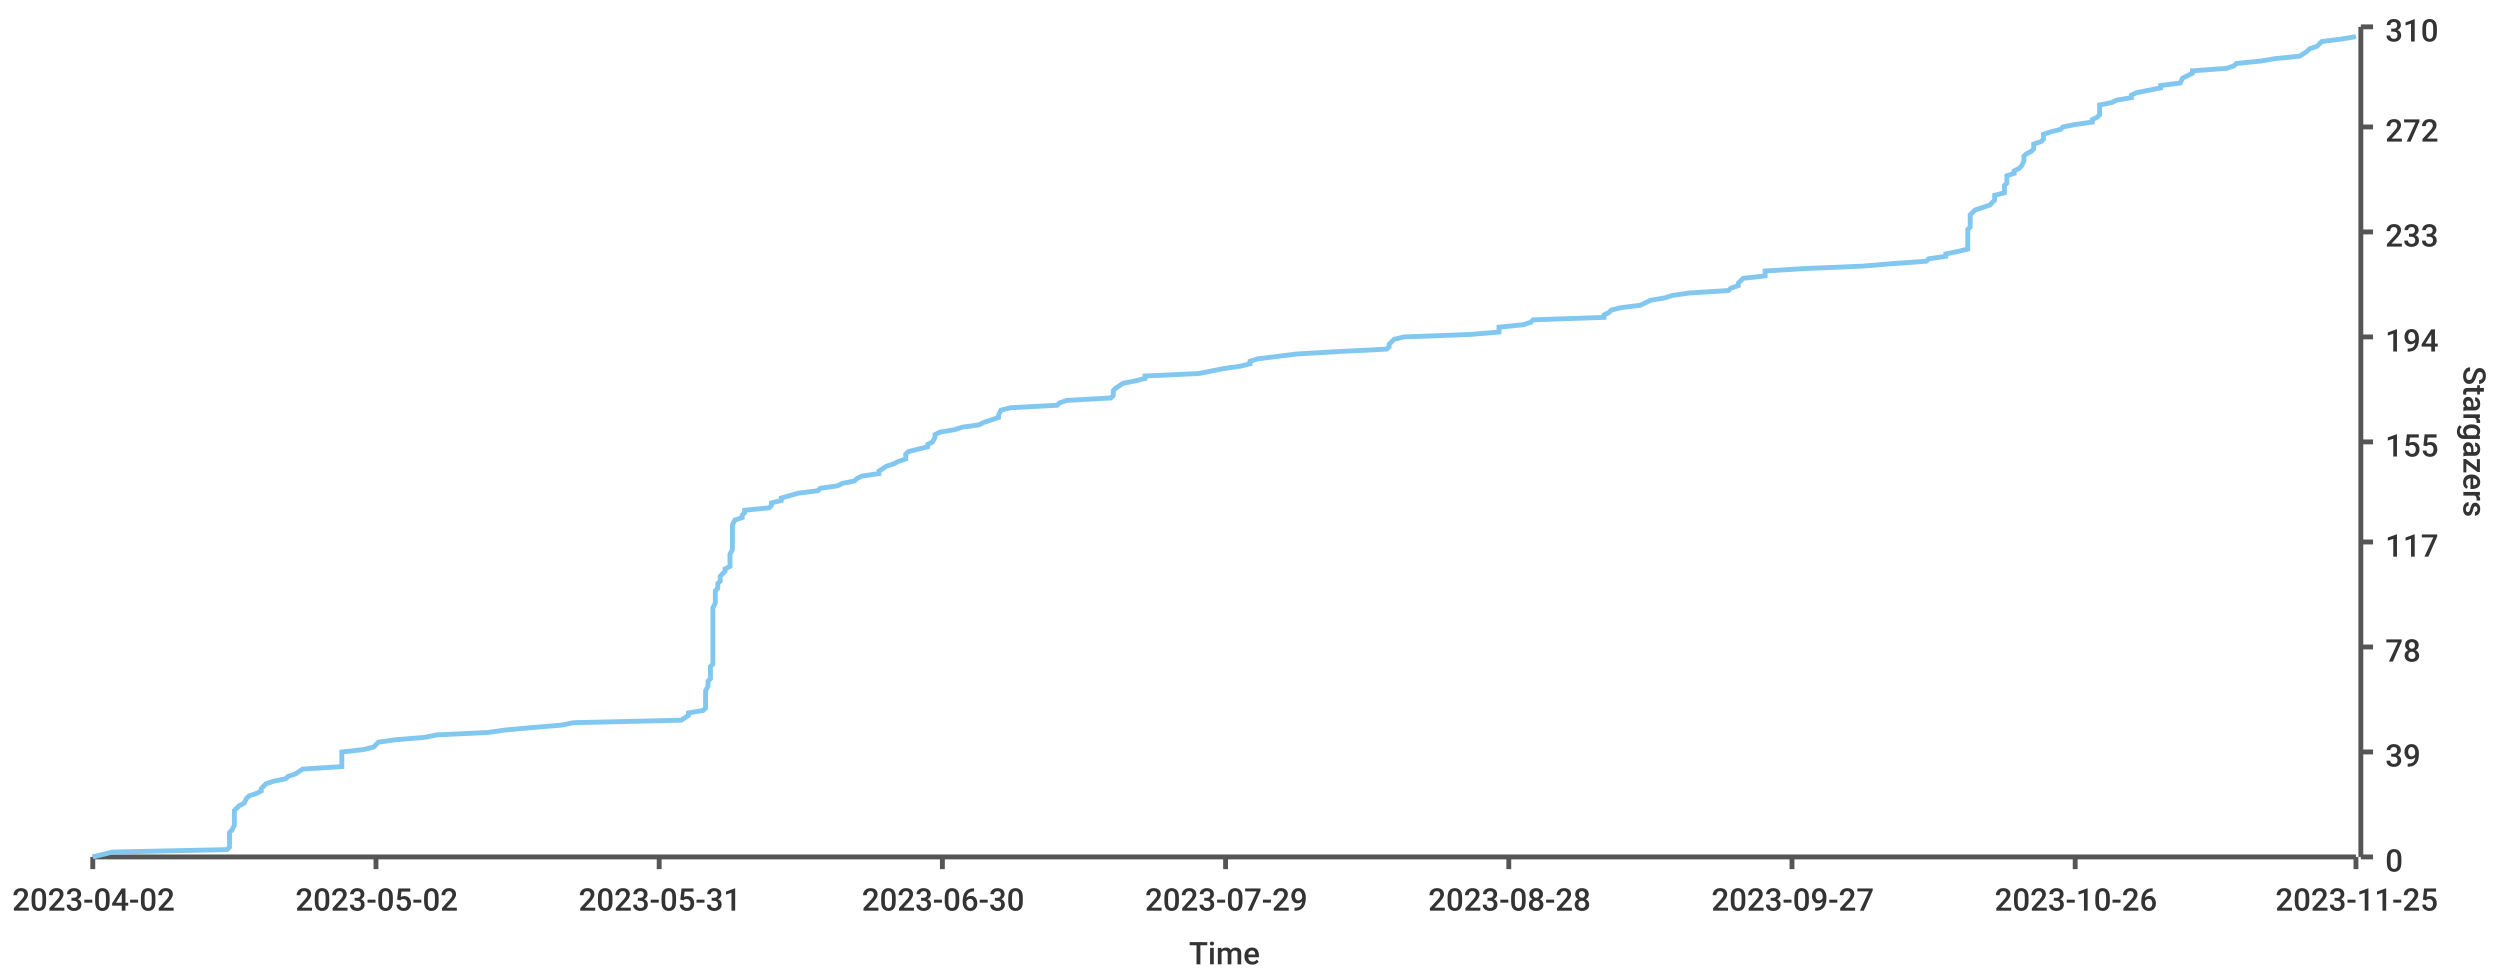
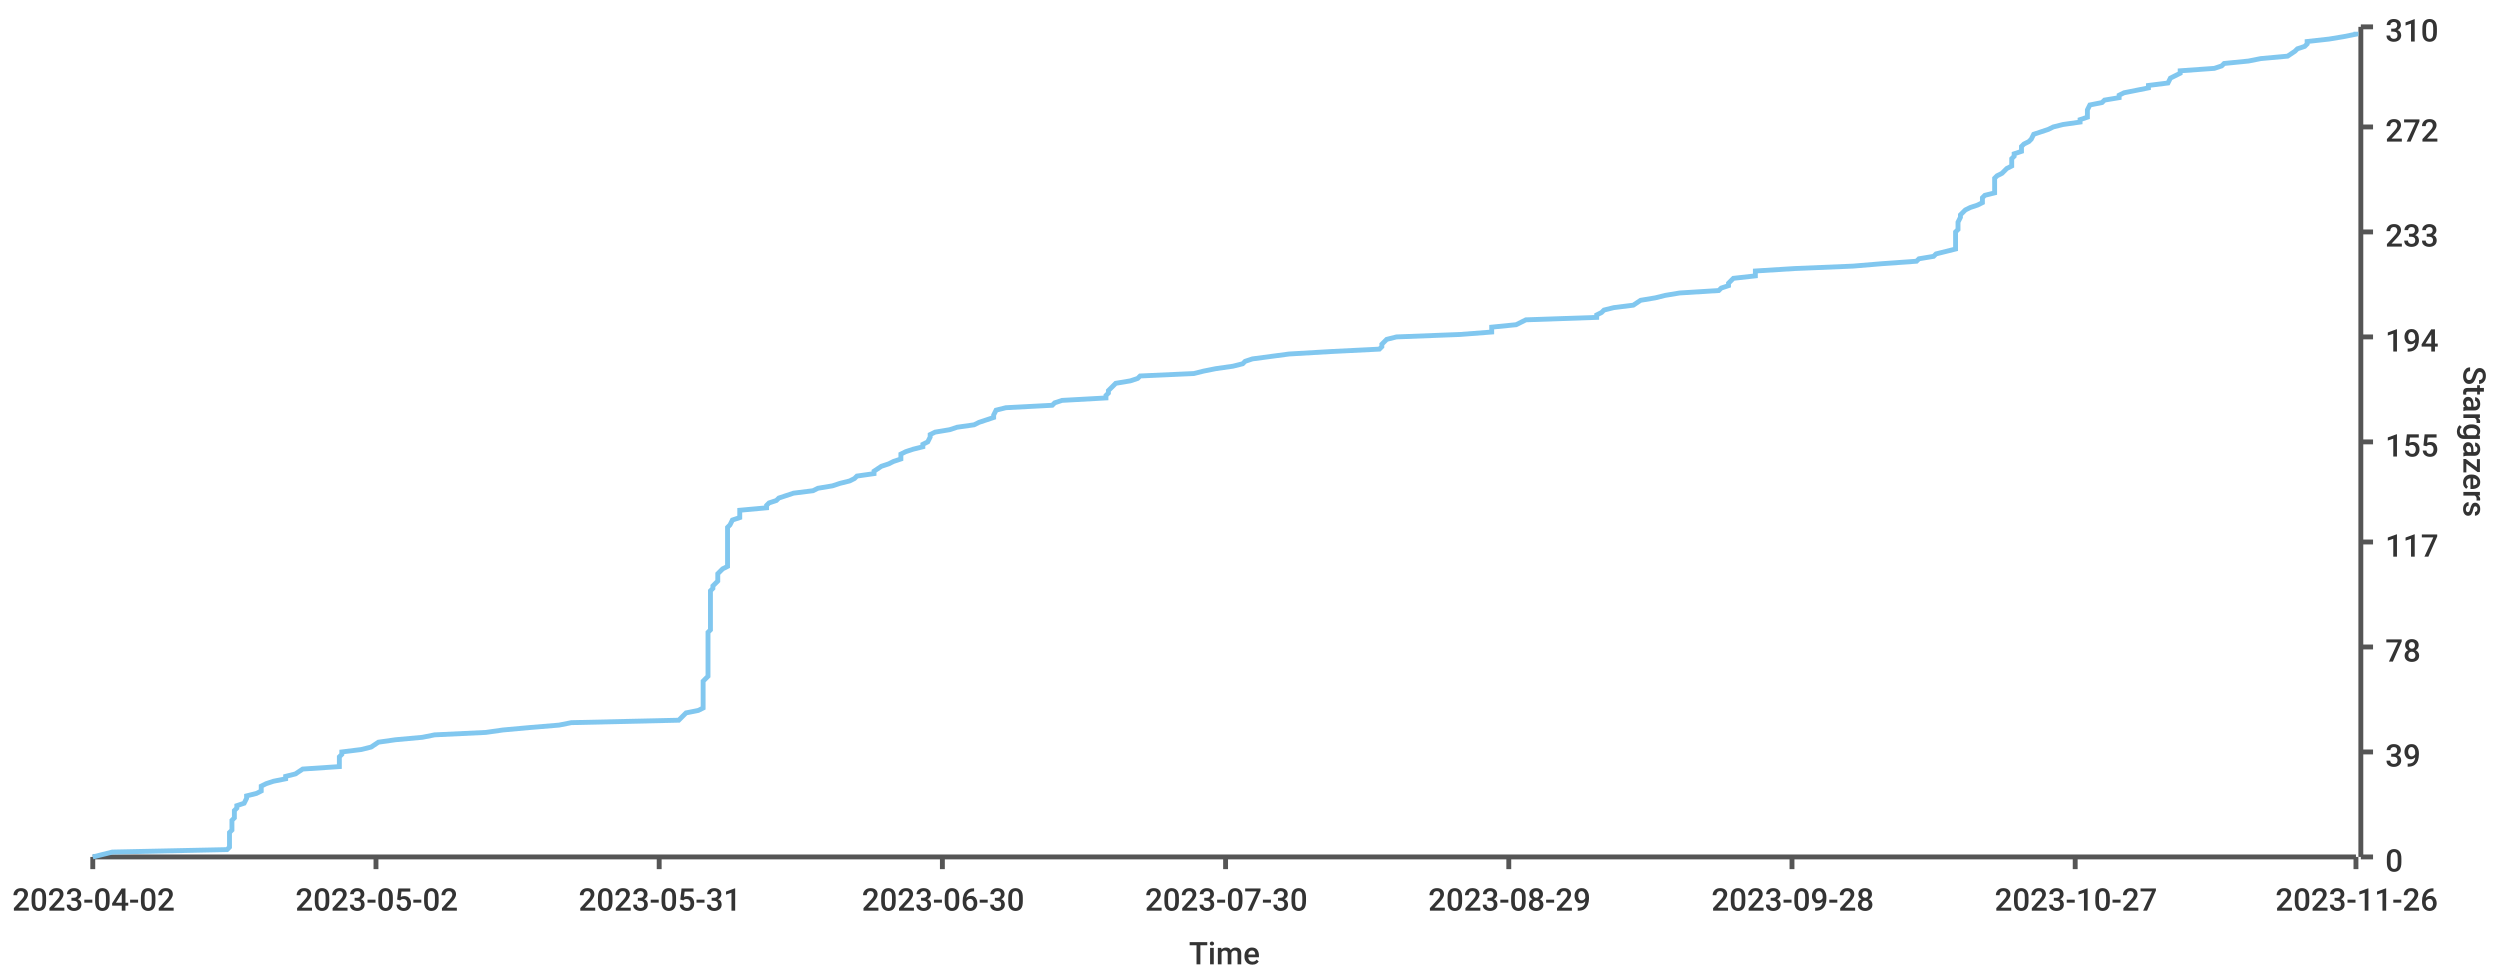
<svg xmlns="http://www.w3.org/2000/svg" width="1024" height="400">\n<path d="M 0 0 L 1024 0 L 1024 400 L 0 400 L 0 0" style="stroke-width:0;stroke:rgba(255,255,255,1.0);fill:rgba(255,255,255,1.0)" />
  <path d="M 38 11 L 965 11 L 965 351 L 38 351 L 38 11" style="stroke-width:0;stroke:rgba(255,255,255,1.0);fill:rgba(255,255,255,1.0)" />
  <path d="M 38 351 L 965 351" style="stroke-width:2;stroke:rgba(85,85,85,1.0);fill:none" />
  <path d="M 38 351 L 38 356" style="stroke-width:2;stroke:rgba(85,85,85,1.0);fill:none" />
  <text x="5" y="373" style="stroke-width:0;stroke:none;fill:rgba(51,51,51,1.0);font-size:12.8px;font-family:'Roboto Medium',sans-serif">2023-04-02</text>
  <path d="M 154 351 L 154 356" style="stroke-width:2;stroke:rgba(85,85,85,1.0);fill:none" />
  <text x="121" y="373" style="stroke-width:0;stroke:none;fill:rgba(51,51,51,1.0);font-size:12.8px;font-family:'Roboto Medium',sans-serif">2023-05-02</text>
  <path d="M 270 351 L 270 356" style="stroke-width:2;stroke:rgba(85,85,85,1.0);fill:none" />
  <text x="237" y="373" style="stroke-width:0;stroke:none;fill:rgba(51,51,51,1.0);font-size:12.8px;font-family:'Roboto Medium',sans-serif">2023-05-31</text>
  <path d="M 386 351 L 386 356" style="stroke-width:2;stroke:rgba(85,85,85,1.0);fill:none" />
  <text x="353" y="373" style="stroke-width:0;stroke:none;fill:rgba(51,51,51,1.0);font-size:12.8px;font-family:'Roboto Medium',sans-serif">2023-06-30</text>
  <path d="M 502 351 L 502 356" style="stroke-width:2;stroke:rgba(85,85,85,1.0);fill:none" />
-   <text x="469" y="373" style="stroke-width:0;stroke:none;fill:rgba(51,51,51,1.0);font-size:12.8px;font-family:'Roboto Medium',sans-serif">2023-07-29</text>
+   <text x="469" y="373" style="stroke-width:0;stroke:none;fill:rgba(51,51,51,1.0);font-size:12.8px;font-family:'Roboto Medium',sans-serif">2023-07-30</text>
  <path d="M 618 351 L 618 356" style="stroke-width:2;stroke:rgba(85,85,85,1.0);fill:none" />
-   <text x="585" y="373" style="stroke-width:0;stroke:none;fill:rgba(51,51,51,1.0);font-size:12.8px;font-family:'Roboto Medium',sans-serif">2023-08-28</text>
+   <text x="585" y="373" style="stroke-width:0;stroke:none;fill:rgba(51,51,51,1.0);font-size:12.8px;font-family:'Roboto Medium',sans-serif">2023-08-29</text>
  <path d="M 734 351 L 734 356" style="stroke-width:2;stroke:rgba(85,85,85,1.0);fill:none" />
-   <text x="701" y="373" style="stroke-width:0;stroke:none;fill:rgba(51,51,51,1.0);font-size:12.8px;font-family:'Roboto Medium',sans-serif">2023-09-27</text>
+   <text x="701" y="373" style="stroke-width:0;stroke:none;fill:rgba(51,51,51,1.0);font-size:12.8px;font-family:'Roboto Medium',sans-serif">2023-09-28</text>
  <path d="M 850 351 L 850 356" style="stroke-width:2;stroke:rgba(85,85,85,1.0);fill:none" />
-   <text x="817" y="373" style="stroke-width:0;stroke:none;fill:rgba(51,51,51,1.0);font-size:12.8px;font-family:'Roboto Medium',sans-serif">2023-10-26</text>
+   <text x="817" y="373" style="stroke-width:0;stroke:none;fill:rgba(51,51,51,1.0);font-size:12.8px;font-family:'Roboto Medium',sans-serif">2023-10-27</text>
  <path d="M 965 351 L 965 356" style="stroke-width:2;stroke:rgba(85,85,85,1.0);fill:none" />
-   <text x="932" y="373" style="stroke-width:0;stroke:none;fill:rgba(51,51,51,1.0);font-size:12.8px;font-family:'Roboto Medium',sans-serif">2023-11-25</text>
+   <text x="932" y="373" style="stroke-width:0;stroke:none;fill:rgba(51,51,51,1.0);font-size:12.8px;font-family:'Roboto Medium',sans-serif">2023-11-26</text>
  <text x="487" y="395" style="stroke-width:0;stroke:none;fill:rgba(51,51,51,1.0);font-size:12.8px;font-family:'Roboto Medium',sans-serif">Time</text>
  <path d="M 967 351 L 967 11" style="stroke-width:2;stroke:rgba(85,85,85,1.0);fill:none" />
  <path d="M 967 351 L 972 351" style="stroke-width:2;stroke:rgba(85,85,85,1.0);fill:none" />
  <text x="977" y="357" style="stroke-width:0;stroke:none;fill:rgba(51,51,51,1.0);font-size:12.8px;font-family:'Roboto Medium',sans-serif">0</text>
  <path d="M 967 308 L 972 308" style="stroke-width:2;stroke:rgba(85,85,85,1.0);fill:none" />
  <text x="977" y="314" style="stroke-width:0;stroke:none;fill:rgba(51,51,51,1.0);font-size:12.8px;font-family:'Roboto Medium',sans-serif">39</text>
  <path d="M 967 265 L 972 265" style="stroke-width:2;stroke:rgba(85,85,85,1.0);fill:none" />
  <text x="977" y="271" style="stroke-width:0;stroke:none;fill:rgba(51,51,51,1.0);font-size:12.8px;font-family:'Roboto Medium',sans-serif">78</text>
  <path d="M 967 222 L 972 222" style="stroke-width:2;stroke:rgba(85,85,85,1.0);fill:none" />
  <text x="977" y="228" style="stroke-width:0;stroke:none;fill:rgba(51,51,51,1.0);font-size:12.8px;font-family:'Roboto Medium',sans-serif">117</text>
  <path d="M 967 181 L 972 181" style="stroke-width:2;stroke:rgba(85,85,85,1.0);fill:none" />
  <text x="977" y="187" style="stroke-width:0;stroke:none;fill:rgba(51,51,51,1.0);font-size:12.8px;font-family:'Roboto Medium',sans-serif">155</text>
  <path d="M 967 138 L 972 138" style="stroke-width:2;stroke:rgba(85,85,85,1.0);fill:none" />
  <text x="977" y="144" style="stroke-width:0;stroke:none;fill:rgba(51,51,51,1.0);font-size:12.8px;font-family:'Roboto Medium',sans-serif">194</text>
  <path d="M 967 95 L 972 95" style="stroke-width:2;stroke:rgba(85,85,85,1.0);fill:none" />
  <text x="977" y="101" style="stroke-width:0;stroke:none;fill:rgba(51,51,51,1.0);font-size:12.8px;font-family:'Roboto Medium',sans-serif">233</text>
  <path d="M 967 52 L 972 52" style="stroke-width:2;stroke:rgba(85,85,85,1.0);fill:none" />
  <text x="977" y="58" style="stroke-width:0;stroke:none;fill:rgba(51,51,51,1.0);font-size:12.8px;font-family:'Roboto Medium',sans-serif">272</text>
  <path d="M 967 11 L 972 11" style="stroke-width:2;stroke:rgba(85,85,85,1.0);fill:none" />
  <text x="977" y="17" style="stroke-width:0;stroke:none;fill:rgba(51,51,51,1.0);font-size:12.8px;font-family:'Roboto Medium',sans-serif">310</text>
  <text x="1009" y="150" style="stroke-width:0;stroke:none;fill:rgba(51,51,51,1.0);font-size:12.8px;font-family:'Roboto Medium',sans-serif" transform="rotate(90.00,1009,150)">Stargazers</text>
-   <path d="M 38 351 L 46 349 L 93 348 L 94 347 L 94 346 L 94 345 L 94 344 L 94 343 L 94 342 L 94 341 L 95 340 L 96 338 L 96 337 L 96 336 L 96 335 L 96 334 L 96 333 L 96 332 L 97 331 L 98 330 L 100 329 L 101 327 L 102 326 L 105 325 L 107 324 L 107 323 L 108 322 L 109 321 L 112 320 L 117 319 L 118 318 L 121 317 L 124 315 L 140 314 L 140 313 L 140 312 L 140 311 L 140 310 L 140 309 L 140 308 L 149 307 L 153 306 L 155 304 L 162 303 L 174 302 L 179 301 L 200 300 L 207 299 L 218 298 L 230 297 L 235 296 L 279 295 L 282 293 L 282 292 L 288 291 L 289 290 L 289 289 L 289 288 L 289 287 L 289 286 L 289 285 L 289 284 L 289 283 L 290 281 L 290 280 L 290 279 L 291 278 L 291 277 L 291 276 L 291 275 L 291 274 L 291 273 L 292 272 L 292 270 L 292 269 L 292 268 L 292 267 L 292 266 L 292 265 L 292 264 L 292 263 L 292 262 L 292 261 L 292 259 L 292 258 L 292 257 L 292 256 L 292 255 L 292 254 L 292 253 L 292 252 L 292 251 L 292 250 L 292 249 L 293 247 L 293 246 L 293 245 L 293 244 L 293 243 L 293 242 L 294 241 L 294 240 L 294 239 L 295 238 L 295 236 L 296 235 L 297 234 L 297 233 L 299 232 L 299 231 L 299 230 L 299 229 L 299 228 L 299 227 L 300 225 L 300 224 L 300 223 L 300 222 L 300 221 L 300 220 L 300 219 L 300 218 L 300 217 L 300 216 L 300 215 L 301 213 L 304 212 L 304 211 L 305 210 L 305 209 L 315 208 L 316 207 L 316 206 L 320 205 L 320 204 L 327 202 L 335 201 L 336 200 L 343 199 L 345 198 L 350 197 L 351 196 L 353 195 L 360 194 L 360 193 L 363 191 L 366 190 L 368 189 L 371 188 L 371 187 L 371 186 L 372 185 L 376 184 L 380 183 L 380 182 L 382 181 L 383 179 L 383 178 L 385 177 L 391 176 L 394 175 L 401 174 L 403 173 L 406 172 L 409 171 L 409 170 L 410 168 L 414 167 L 433 166 L 434 165 L 437 164 L 455 163 L 456 162 L 456 161 L 456 160 L 457 159 L 460 157 L 465 156 L 469 155 L 469 154 L 491 153 L 496 152 L 501 151 L 508 150 L 512 149 L 512 148 L 515 147 L 531 145 L 548 144 L 568 143 L 569 142 L 569 141 L 570 140 L 571 139 L 575 138 L 602 137 L 614 136 L 614 134 L 624 133 L 627 132 L 628 131 L 657 130 L 657 129 L 659 128 L 660 127 L 664 126 L 672 125 L 676 123 L 682 122 L 685 121 L 692 120 L 708 119 L 709 118 L 712 117 L 712 116 L 713 115 L 714 114 L 723 113 L 723 111 L 739 110 L 763 109 L 775 108 L 789 107 L 790 106 L 797 105 L 797 104 L 802 103 L 806 102 L 806 100 L 806 99 L 806 98 L 806 97 L 806 96 L 806 95 L 806 94 L 807 93 L 807 92 L 807 91 L 807 89 L 807 88 L 808 87 L 809 86 L 812 85 L 815 84 L 816 83 L 817 82 L 817 81 L 817 80 L 821 79 L 821 77 L 821 76 L 822 75 L 822 74 L 822 73 L 822 72 L 825 71 L 825 70 L 827 69 L 828 68 L 829 66 L 829 65 L 829 64 L 830 63 L 832 62 L 833 61 L 833 60 L 833 59 L 836 58 L 837 57 L 837 55 L 840 54 L 844 53 L 845 52 L 850 51 L 857 50 L 857 49 L 859 48 L 860 47 L 860 46 L 860 45 L 860 43 L 865 42 L 867 41 L 873 40 L 873 39 L 875 38 L 880 37 L 885 36 L 885 35 L 893 34 L 894 32 L 896 31 L 898 30 L 898 29 L 912 28 L 915 27 L 916 26 L 926 25 L 932 24 L 942 23 L 945 21 L 946 20 L 949 19 L 950 18 L 951 17 L 959 16 L 965 15" style="stroke-width:2;stroke:rgba(129,199,239,1.0);fill:none" />
+   <path d="M 38 351 L 46 349 L 93 348 L 94 347 L 94 346 L 94 345 L 94 344 L 94 343 L 94 342 L 94 341 L 95 340 L 95 338 L 95 337 L 95 336 L 96 335 L 96 334 L 96 333 L 96 332 L 97 331 L 97 330 L 100 329 L 101 327 L 101 326 L 105 325 L 107 324 L 107 323 L 107 322 L 109 321 L 112 320 L 117 319 L 117 318 L 121 317 L 124 315 L 139 314 L 139 313 L 139 312 L 139 311 L 139 310 L 140 309 L 140 308 L 148 307 L 152 306 L 155 304 L 162 303 L 173 302 L 178 301 L 199 300 L 206 299 L 217 298 L 229 297 L 234 296 L 278 295 L 280 293 L 281 292 L 286 291 L 288 290 L 288 289 L 288 288 L 288 287 L 288 286 L 288 285 L 288 284 L 288 283 L 288 281 L 288 280 L 288 279 L 289 278 L 290 277 L 290 276 L 290 275 L 290 274 L 290 273 L 290 272 L 290 270 L 290 269 L 290 268 L 290 267 L 290 266 L 290 265 L 290 264 L 290 263 L 290 262 L 290 261 L 290 259 L 291 258 L 291 257 L 291 256 L 291 255 L 291 254 L 291 253 L 291 252 L 291 251 L 291 250 L 291 249 L 291 247 L 291 246 L 291 245 L 291 244 L 291 243 L 291 242 L 292 241 L 292 240 L 293 239 L 294 238 L 294 236 L 294 235 L 295 234 L 296 233 L 298 232 L 298 231 L 298 230 L 298 229 L 298 228 L 298 227 L 298 225 L 298 224 L 298 223 L 298 222 L 298 221 L 298 220 L 298 219 L 298 218 L 298 217 L 298 216 L 299 215 L 300 213 L 303 212 L 303 211 L 303 210 L 303 209 L 314 208 L 314 207 L 315 206 L 318 205 L 319 204 L 325 202 L 333 201 L 335 200 L 341 199 L 344 198 L 348 197 L 350 196 L 351 195 L 358 194 L 358 193 L 361 191 L 364 190 L 366 189 L 369 188 L 369 187 L 369 186 L 371 185 L 374 184 L 378 183 L 378 182 L 380 181 L 381 179 L 381 178 L 383 177 L 389 176 L 392 175 L 399 174 L 401 173 L 404 172 L 407 171 L 407 170 L 408 168 L 412 167 L 431 166 L 432 165 L 435 164 L 453 163 L 453 162 L 454 161 L 454 160 L 455 159 L 457 157 L 463 156 L 466 155 L 467 154 L 489 153 L 493 152 L 498 151 L 505 150 L 509 149 L 510 148 L 513 147 L 528 145 L 545 144 L 565 143 L 566 142 L 566 141 L 567 140 L 568 139 L 572 138 L 598 137 L 611 136 L 611 134 L 621 133 L 623 132 L 625 131 L 654 130 L 654 129 L 656 128 L 657 127 L 661 126 L 669 125 L 672 123 L 678 122 L 682 121 L 688 120 L 704 119 L 705 118 L 708 117 L 708 116 L 709 115 L 710 114 L 719 113 L 719 111 L 735 110 L 759 109 L 771 108 L 785 107 L 786 106 L 792 105 L 793 104 L 797 103 L 801 102 L 801 100 L 801 99 L 801 98 L 801 97 L 801 96 L 801 95 L 802 94 L 802 93 L 802 92 L 802 91 L 803 89 L 803 88 L 804 87 L 805 86 L 807 85 L 810 84 L 812 83 L 812 82 L 812 81 L 813 80 L 817 79 L 817 77 L 817 76 L 817 75 L 817 74 L 817 73 L 818 72 L 820 71 L 821 70 L 822 69 L 824 68 L 824 66 L 824 65 L 825 64 L 825 63 L 828 62 L 828 61 L 828 60 L 829 59 L 831 58 L 832 57 L 833 55 L 836 54 L 839 53 L 841 52 L 845 51 L 852 50 L 852 49 L 855 48 L 855 47 L 855 46 L 855 45 L 856 43 L 861 42 L 862 41 L 868 40 L 868 39 L 870 38 L 875 37 L 880 36 L 880 35 L 888 34 L 889 32 L 891 31 L 893 30 L 893 29 L 907 28 L 910 27 L 911 26 L 921 25 L 926 24 L 937 23 L 940 21 L 941 20 L 944 19 L 945 18 L 945 17 L 954 16 L 960 15 L 965 14 L 965 13" style="stroke-width:2;stroke:rgba(129,199,239,1.0);fill:none" />
</svg>
